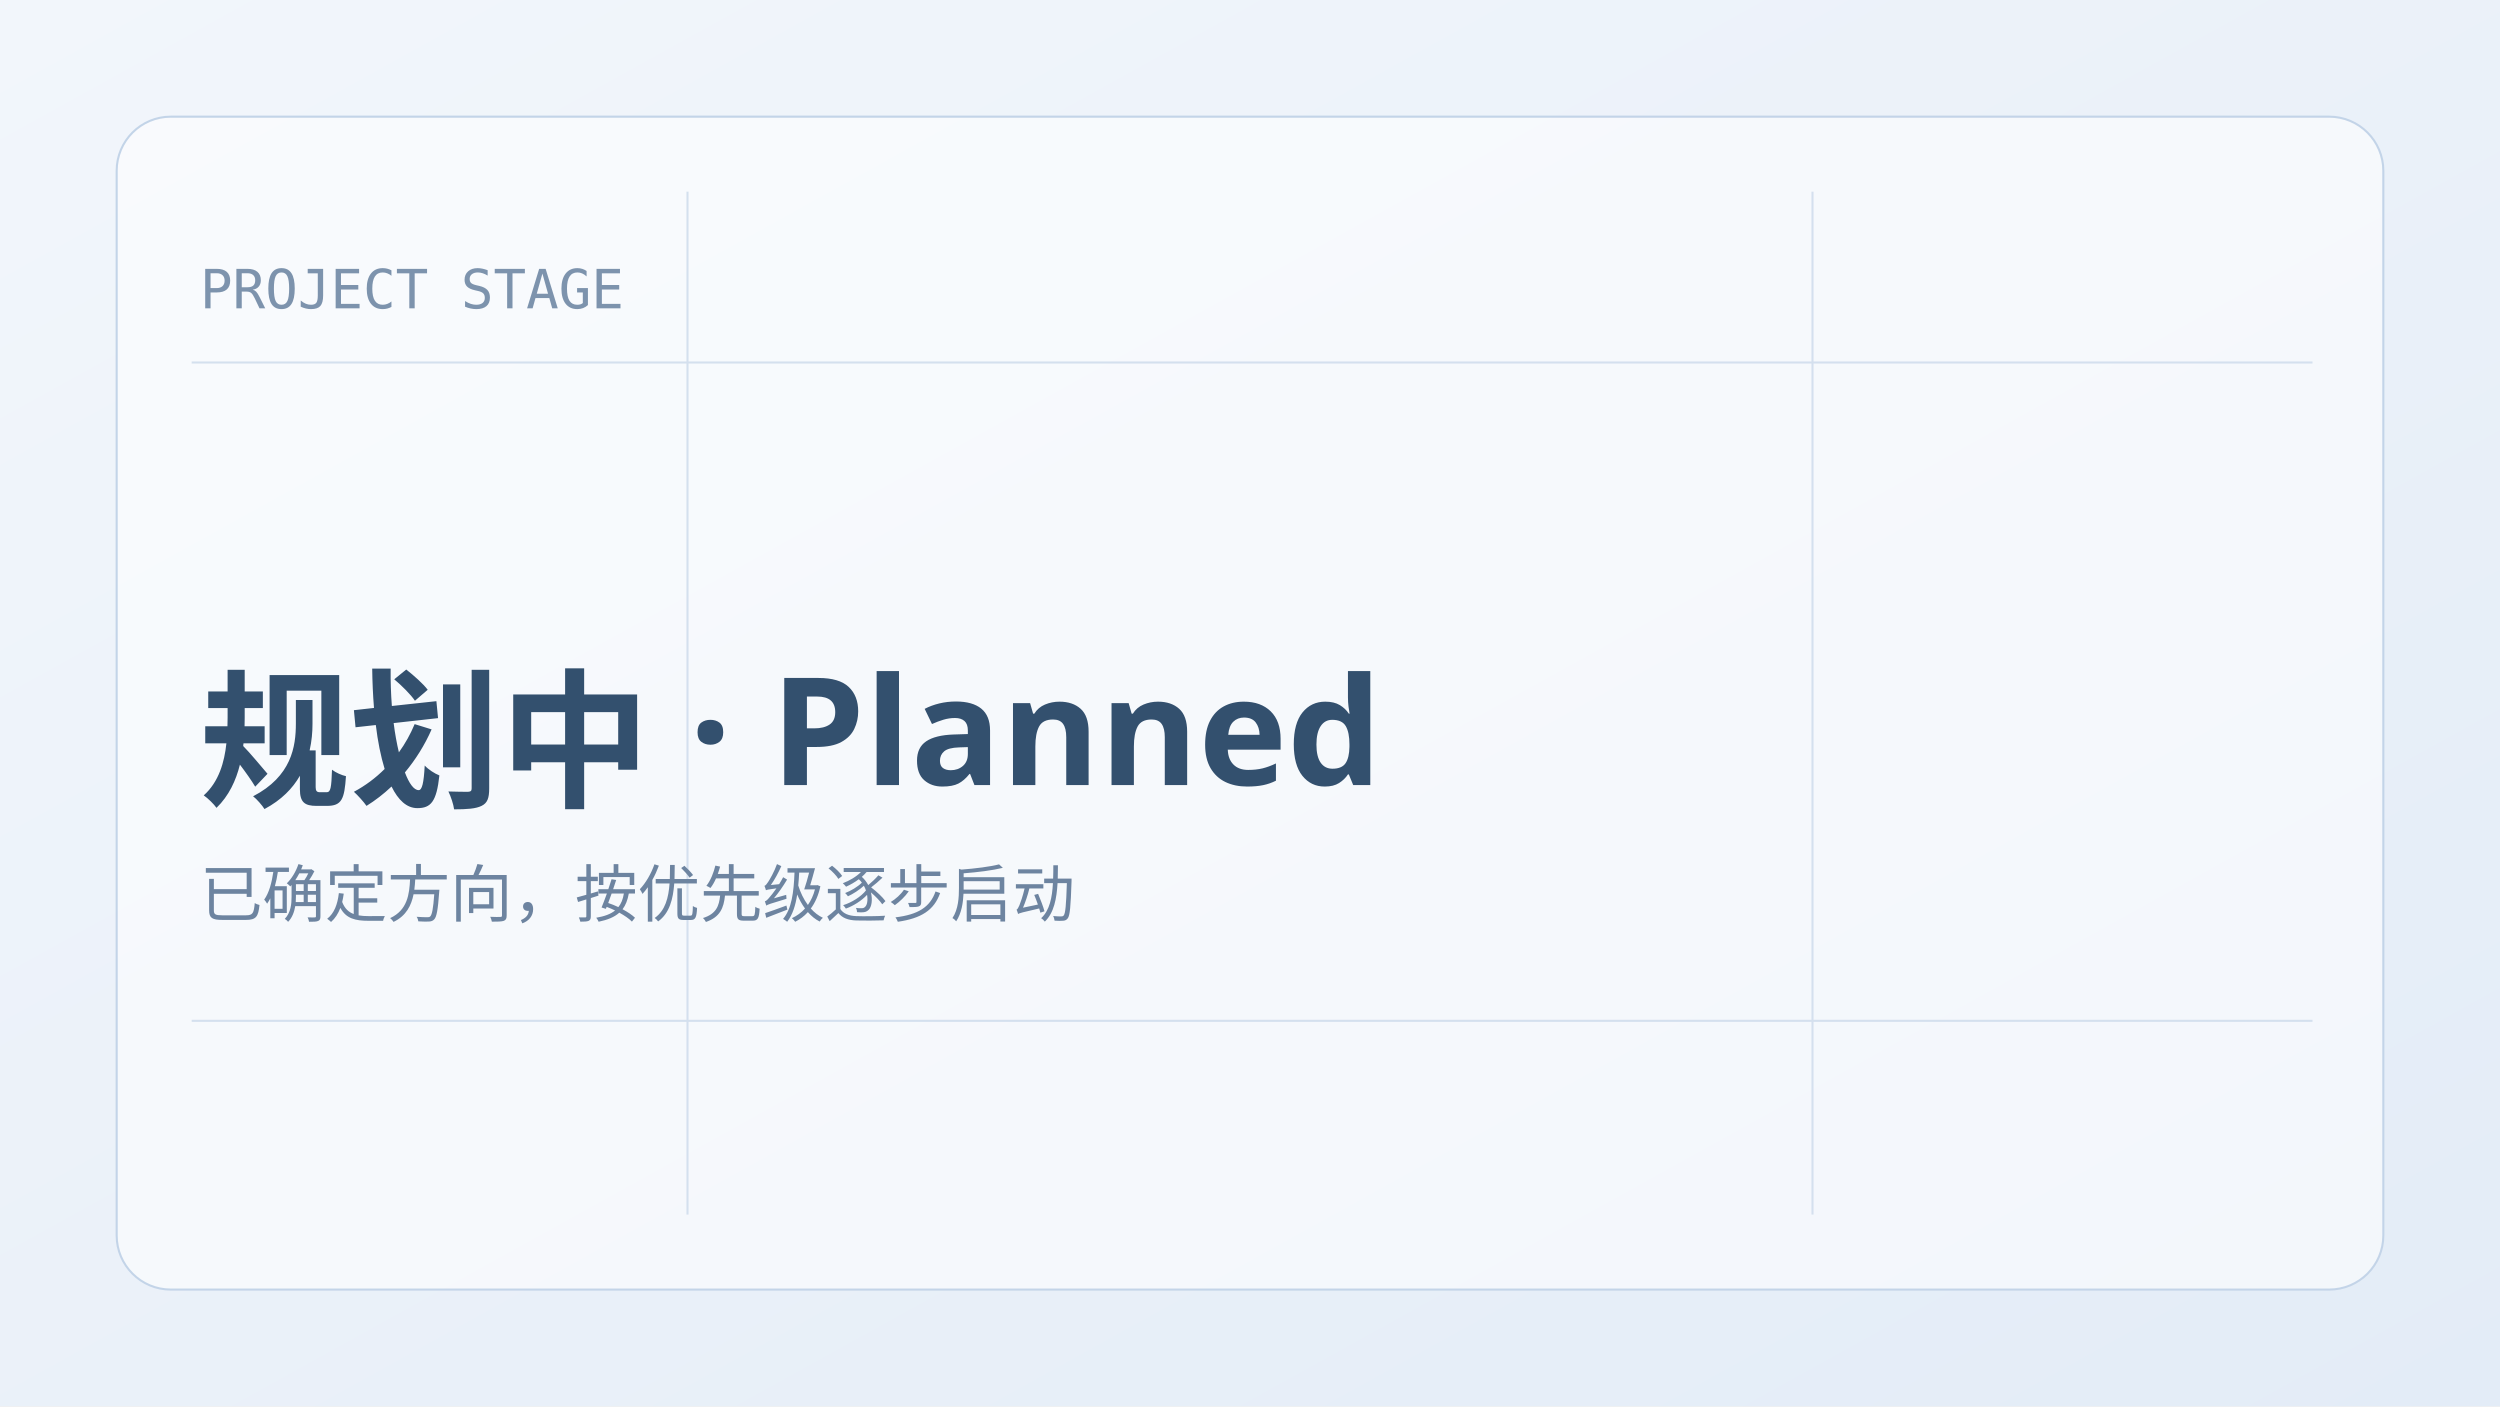
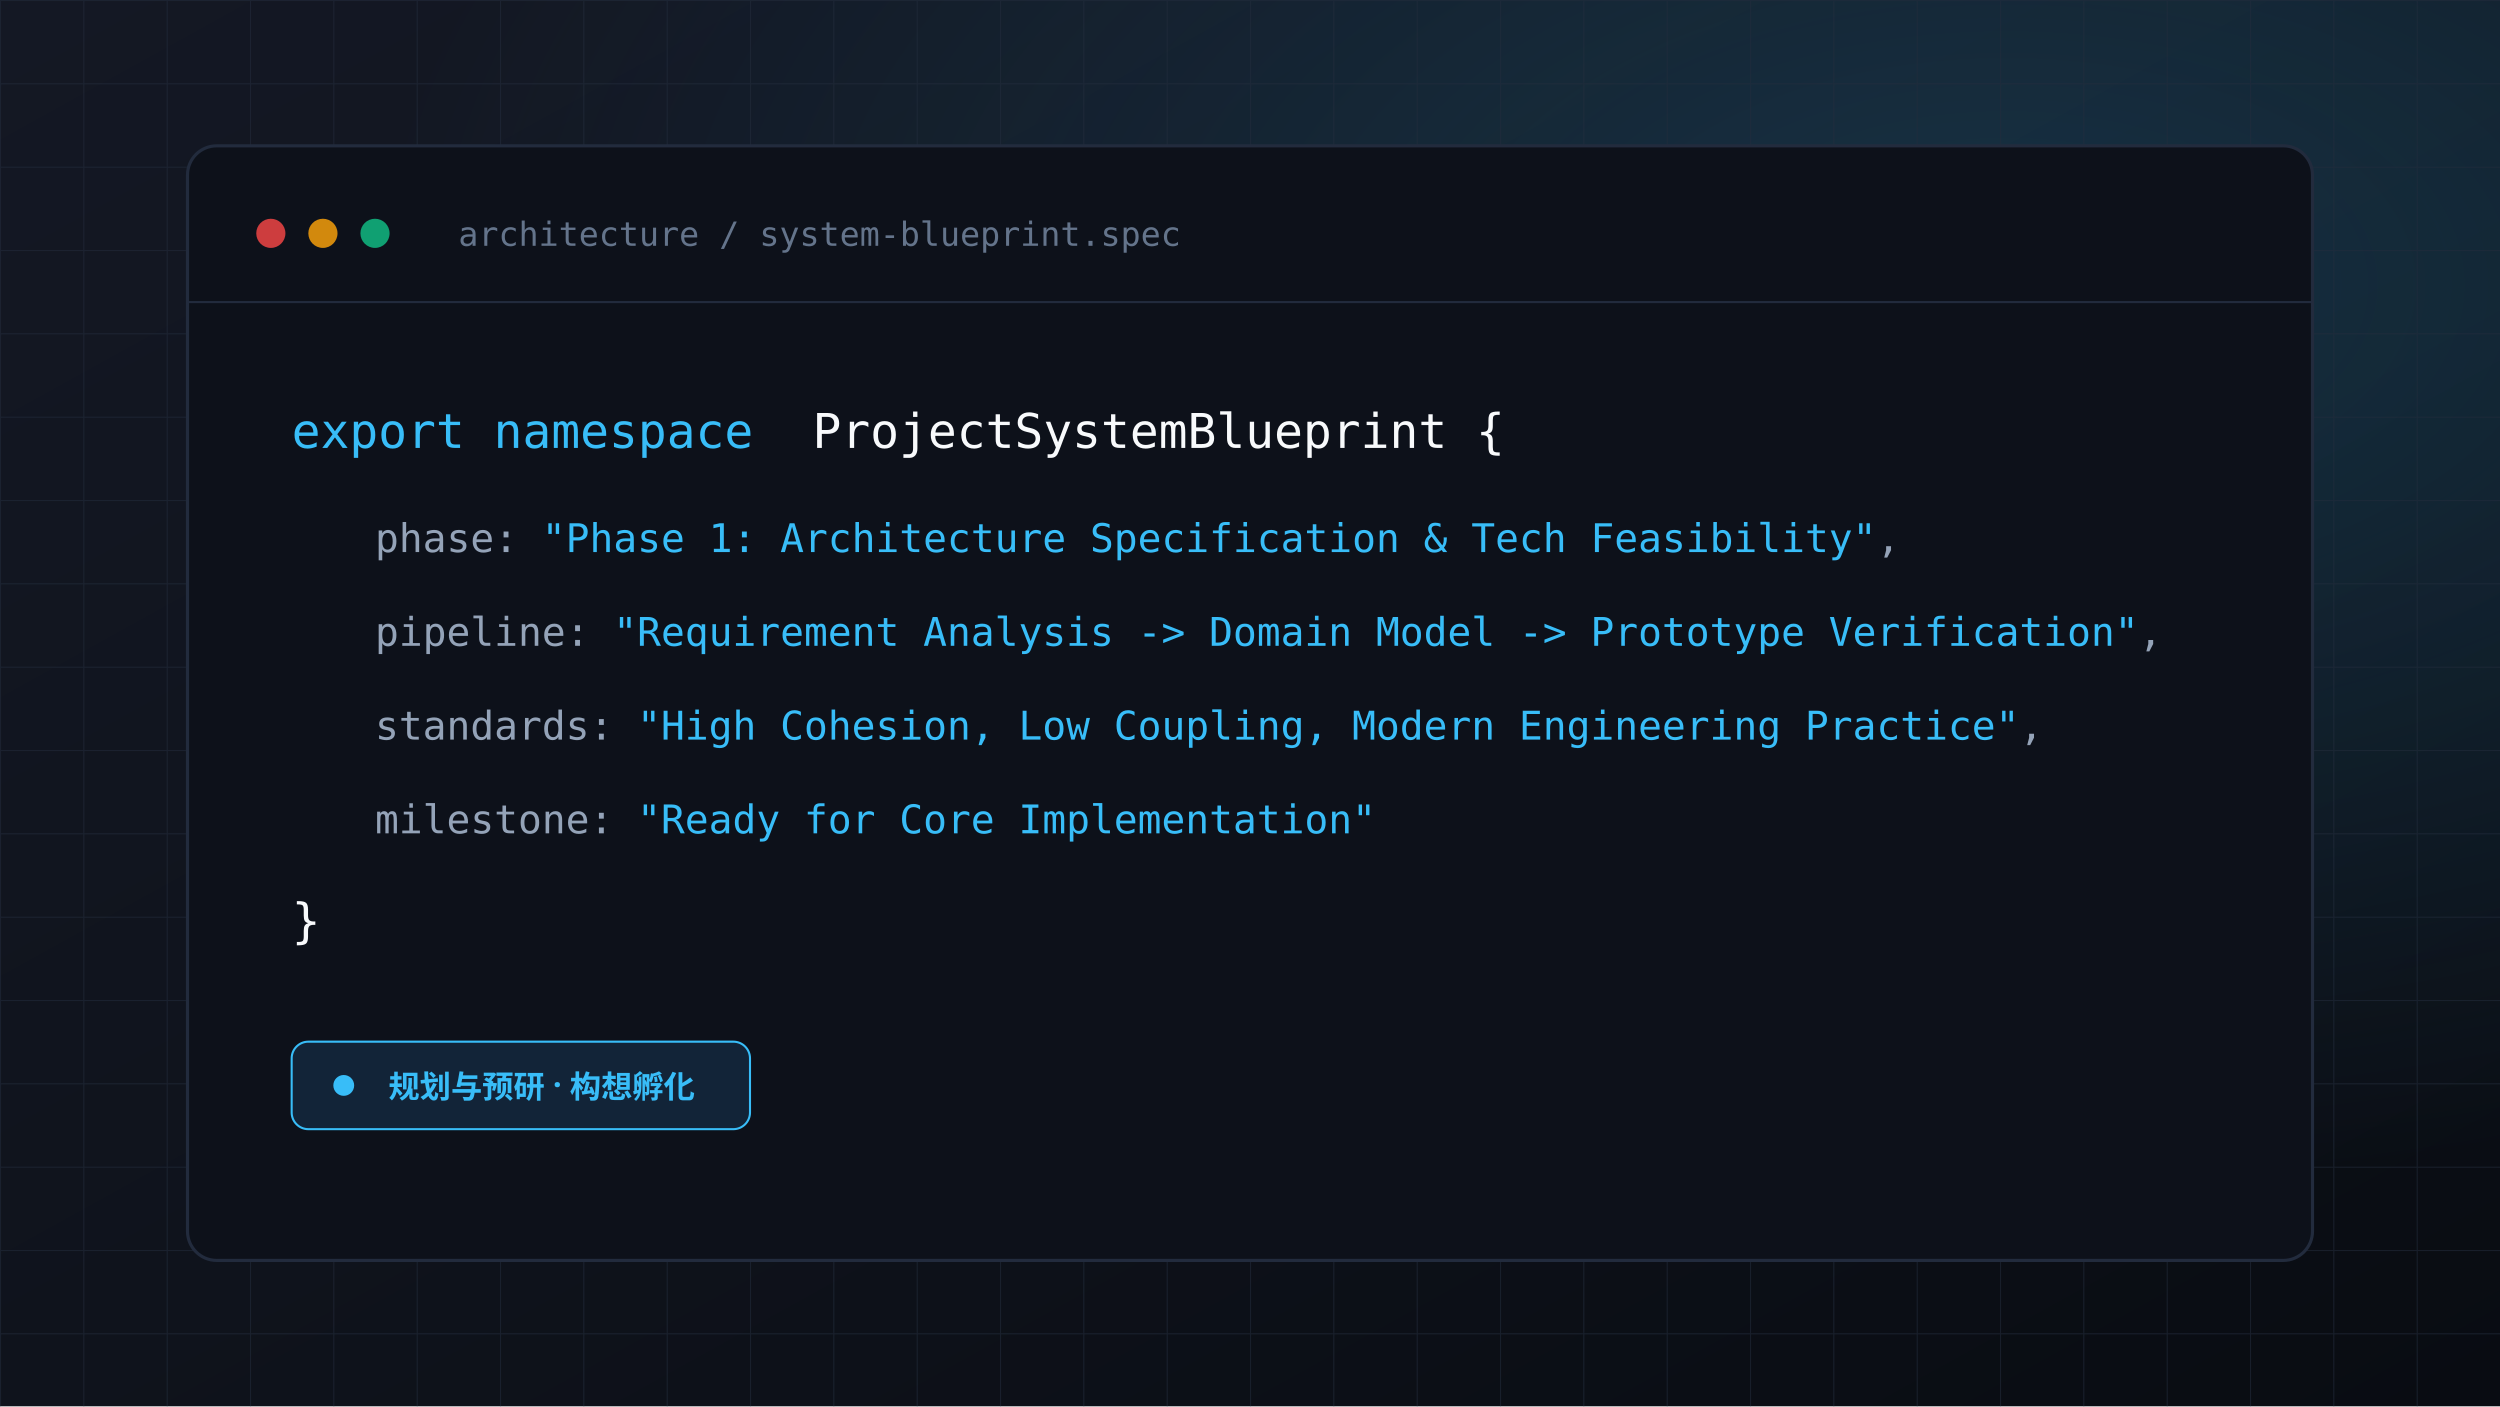
- <svg xmlns="http://www.w3.org/2000/svg" width="1200" height="675" viewBox="0 0 1200 675" role="img" aria-label="Planned Project Cover">
+ <svg xmlns="http://www.w3.org/2000/svg" width="1200" height="675" viewBox="0 0 1200 675" role="img" aria-label="System Architecture Blueprint">
  <defs>
-     <linearGradient id="bg" x1="0" y1="0" x2="1" y2="1">
-       <stop offset="0%" stop-color="#f2f6fb" />
-       <stop offset="100%" stop-color="#e3ecf7" />
+     <linearGradient id="pbg" x1="0" y1="0" x2="1" y2="1">
+       <stop offset="0%" stop-color="#141824" />
+       <stop offset="50%" stop-color="#0f131c" />
+       <stop offset="100%" stop-color="#090c12" />
    </linearGradient>
+     <radialGradient id="pradial" cx="80%" cy="20%" r="65%">
+       <stop offset="0%" stop-color="#38bdf8" stop-opacity="0.18" />
+       <stop offset="100%" stop-color="#38bdf8" stop-opacity="0" />
+     </radialGradient>
+     <pattern id="pgrid" width="40" height="40" patternUnits="userSpaceOnUse">
+       <path d="M 40 0 L 0 0 0 40" fill="none" stroke="#222b3d" stroke-width="1" opacity="0.55" />
+     </pattern>
  </defs>
-   <rect width="1200" height="675" fill="url(#bg)" />
-   <rect x="56" y="56" width="1088" height="563" rx="26" fill="#ffffff" fill-opacity="0.55" stroke="#c3d4e8" />
-   <g fill="none" stroke="#d4e0ee">
-     <path d="M92 174H1110" />
-     <path d="M92 490H1110" />
-     <path d="M330 92V583" />
-     <path d="M870 92V583" />
-   </g>
-   <text x="96" y="148" fill="#7d93ad" font-family="'JetBrains Mono', monospace" font-size="26">PROJECT STAGE</text>
-   <text x="96" y="382" fill="#33506e" font-family="'Noto Sans SC', sans-serif" font-size="72" font-weight="700">规划中 · Planned</text>
-   <text x="96" y="440" fill="#6d84a0" font-family="'Noto Sans SC', sans-serif" font-size="30">已确定方向，按优先级逐步启动</text>
+   <rect width="1200" height="675" fill="url(#pbg)" />
+   <rect width="1200" height="675" fill="url(#pradial)" />
+   <rect width="1200" height="675" fill="url(#pgrid)" />
+   <rect x="90" y="70" width="1020" height="535" rx="14" fill="#0d111a" stroke="#222b3d" stroke-width="1.5" />
+   <circle cx="130" cy="112" r="7" fill="#ef4444" opacity="0.85" />
+   <circle cx="155" cy="112" r="7" fill="#f59e0b" opacity="0.85" />
+   <circle cx="180" cy="112" r="7" fill="#10b981" opacity="0.85" />
+   <text x="220" y="118" fill="#64748b" font-family="'JetBrains Mono', 'Fira Code', monospace" font-size="16">architecture / system-blueprint.spec</text>
+   <line x1="90" y1="145" x2="1110" y2="145" stroke="#222b3d" stroke-width="1" />
+   <text x="140" y="215" fill="#38bdf8" font-family="'JetBrains Mono', monospace" font-size="23">export namespace</text>
+   <text x="390" y="215" fill="#f8fafc" font-family="'JetBrains Mono', monospace" font-size="23">ProjectSystemBlueprint {</text>
+   <text x="180" y="265" fill="#94a3b8" font-family="'JetBrains Mono', monospace" font-size="19">phase: <tspan fill="#38bdf8">"Phase 1: Architecture Specification &amp; Tech Feasibility"</tspan>,</text>
+   <text x="180" y="310" fill="#94a3b8" font-family="'JetBrains Mono', monospace" font-size="19">pipeline: <tspan fill="#38bdf8">"Requirement Analysis -&gt; Domain Model -&gt; Prototype Verification"</tspan>,</text>
+   <text x="180" y="355" fill="#94a3b8" font-family="'JetBrains Mono', monospace" font-size="19">standards: <tspan fill="#38bdf8">"High Cohesion, Low Coupling, Modern Engineering Practice"</tspan>,</text>
+   <text x="180" y="400" fill="#94a3b8" font-family="'JetBrains Mono', monospace" font-size="19">milestone: <tspan fill="#38bdf8">"Ready for Core Implementation"</tspan>
+   </text>
+   <text x="140" y="450" fill="#f8fafc" font-family="'JetBrains Mono', monospace" font-size="23">}</text>
+   <rect x="140" y="500" width="220" height="42" rx="8" fill="#122438" stroke="#38bdf8" stroke-width="1" />
+   <circle cx="165" cy="521" r="5" fill="#38bdf8" />
+   <text x="260" y="527" fill="#38bdf8" font-family="'Noto Sans SC', sans-serif" font-size="15" font-weight="600" text-anchor="middle">规划与预研 · 构想孵化</text>
</svg>
